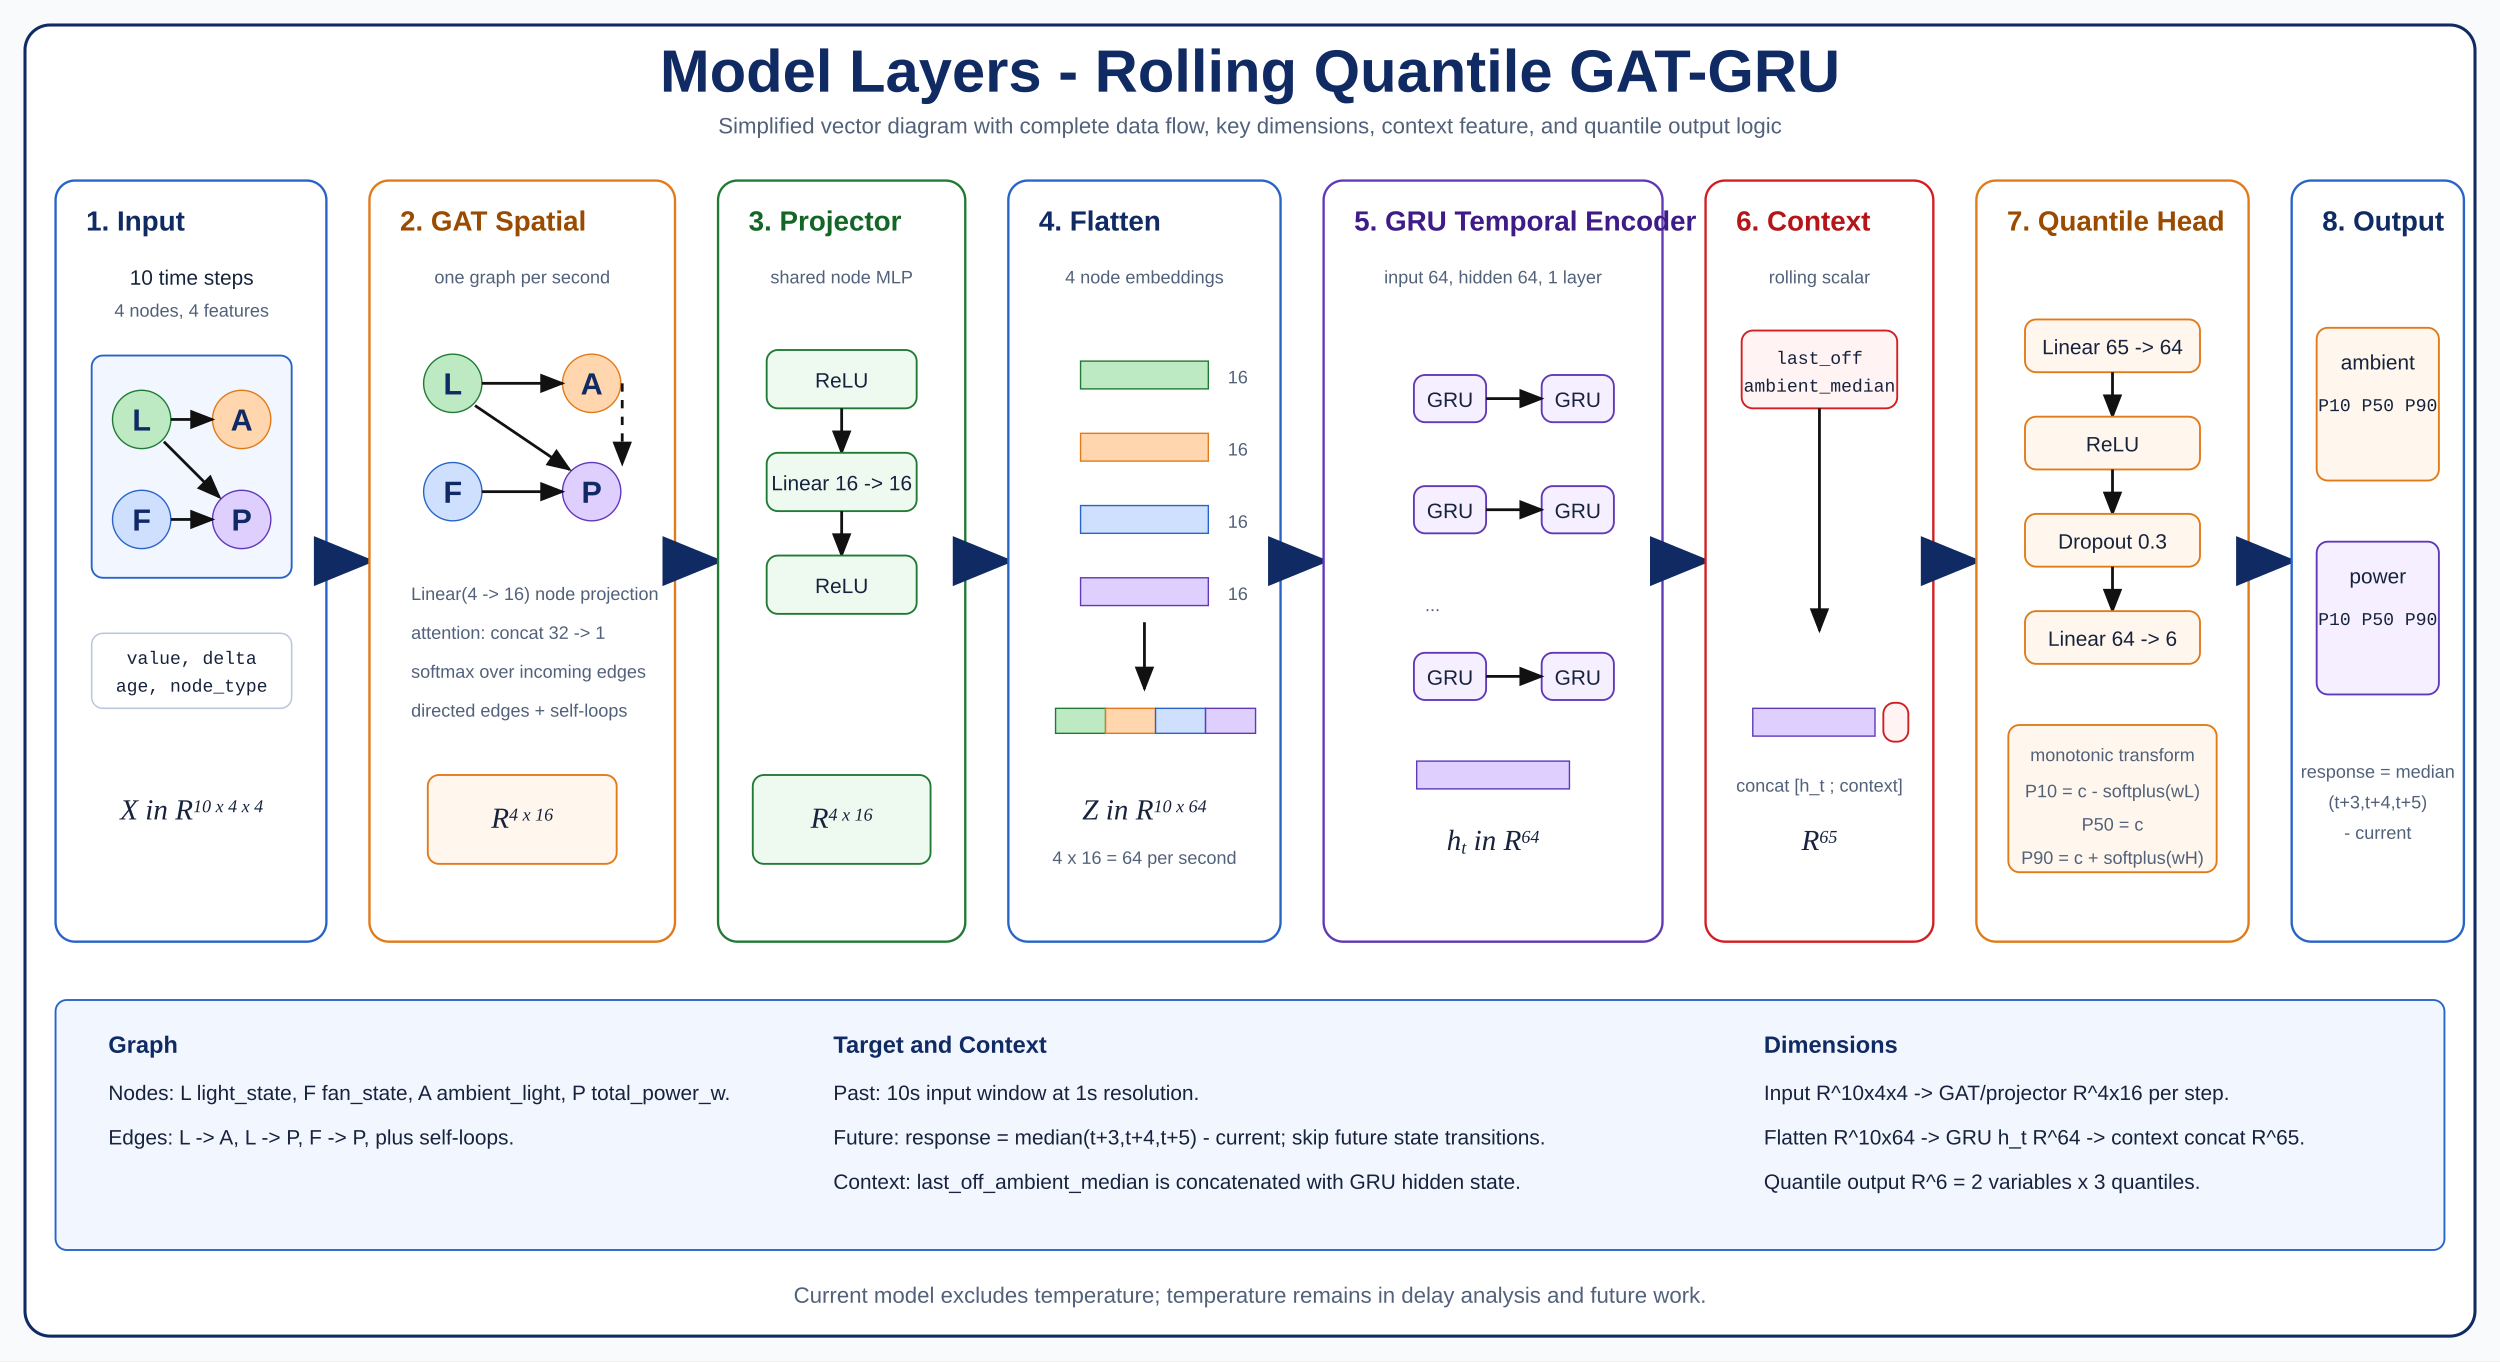
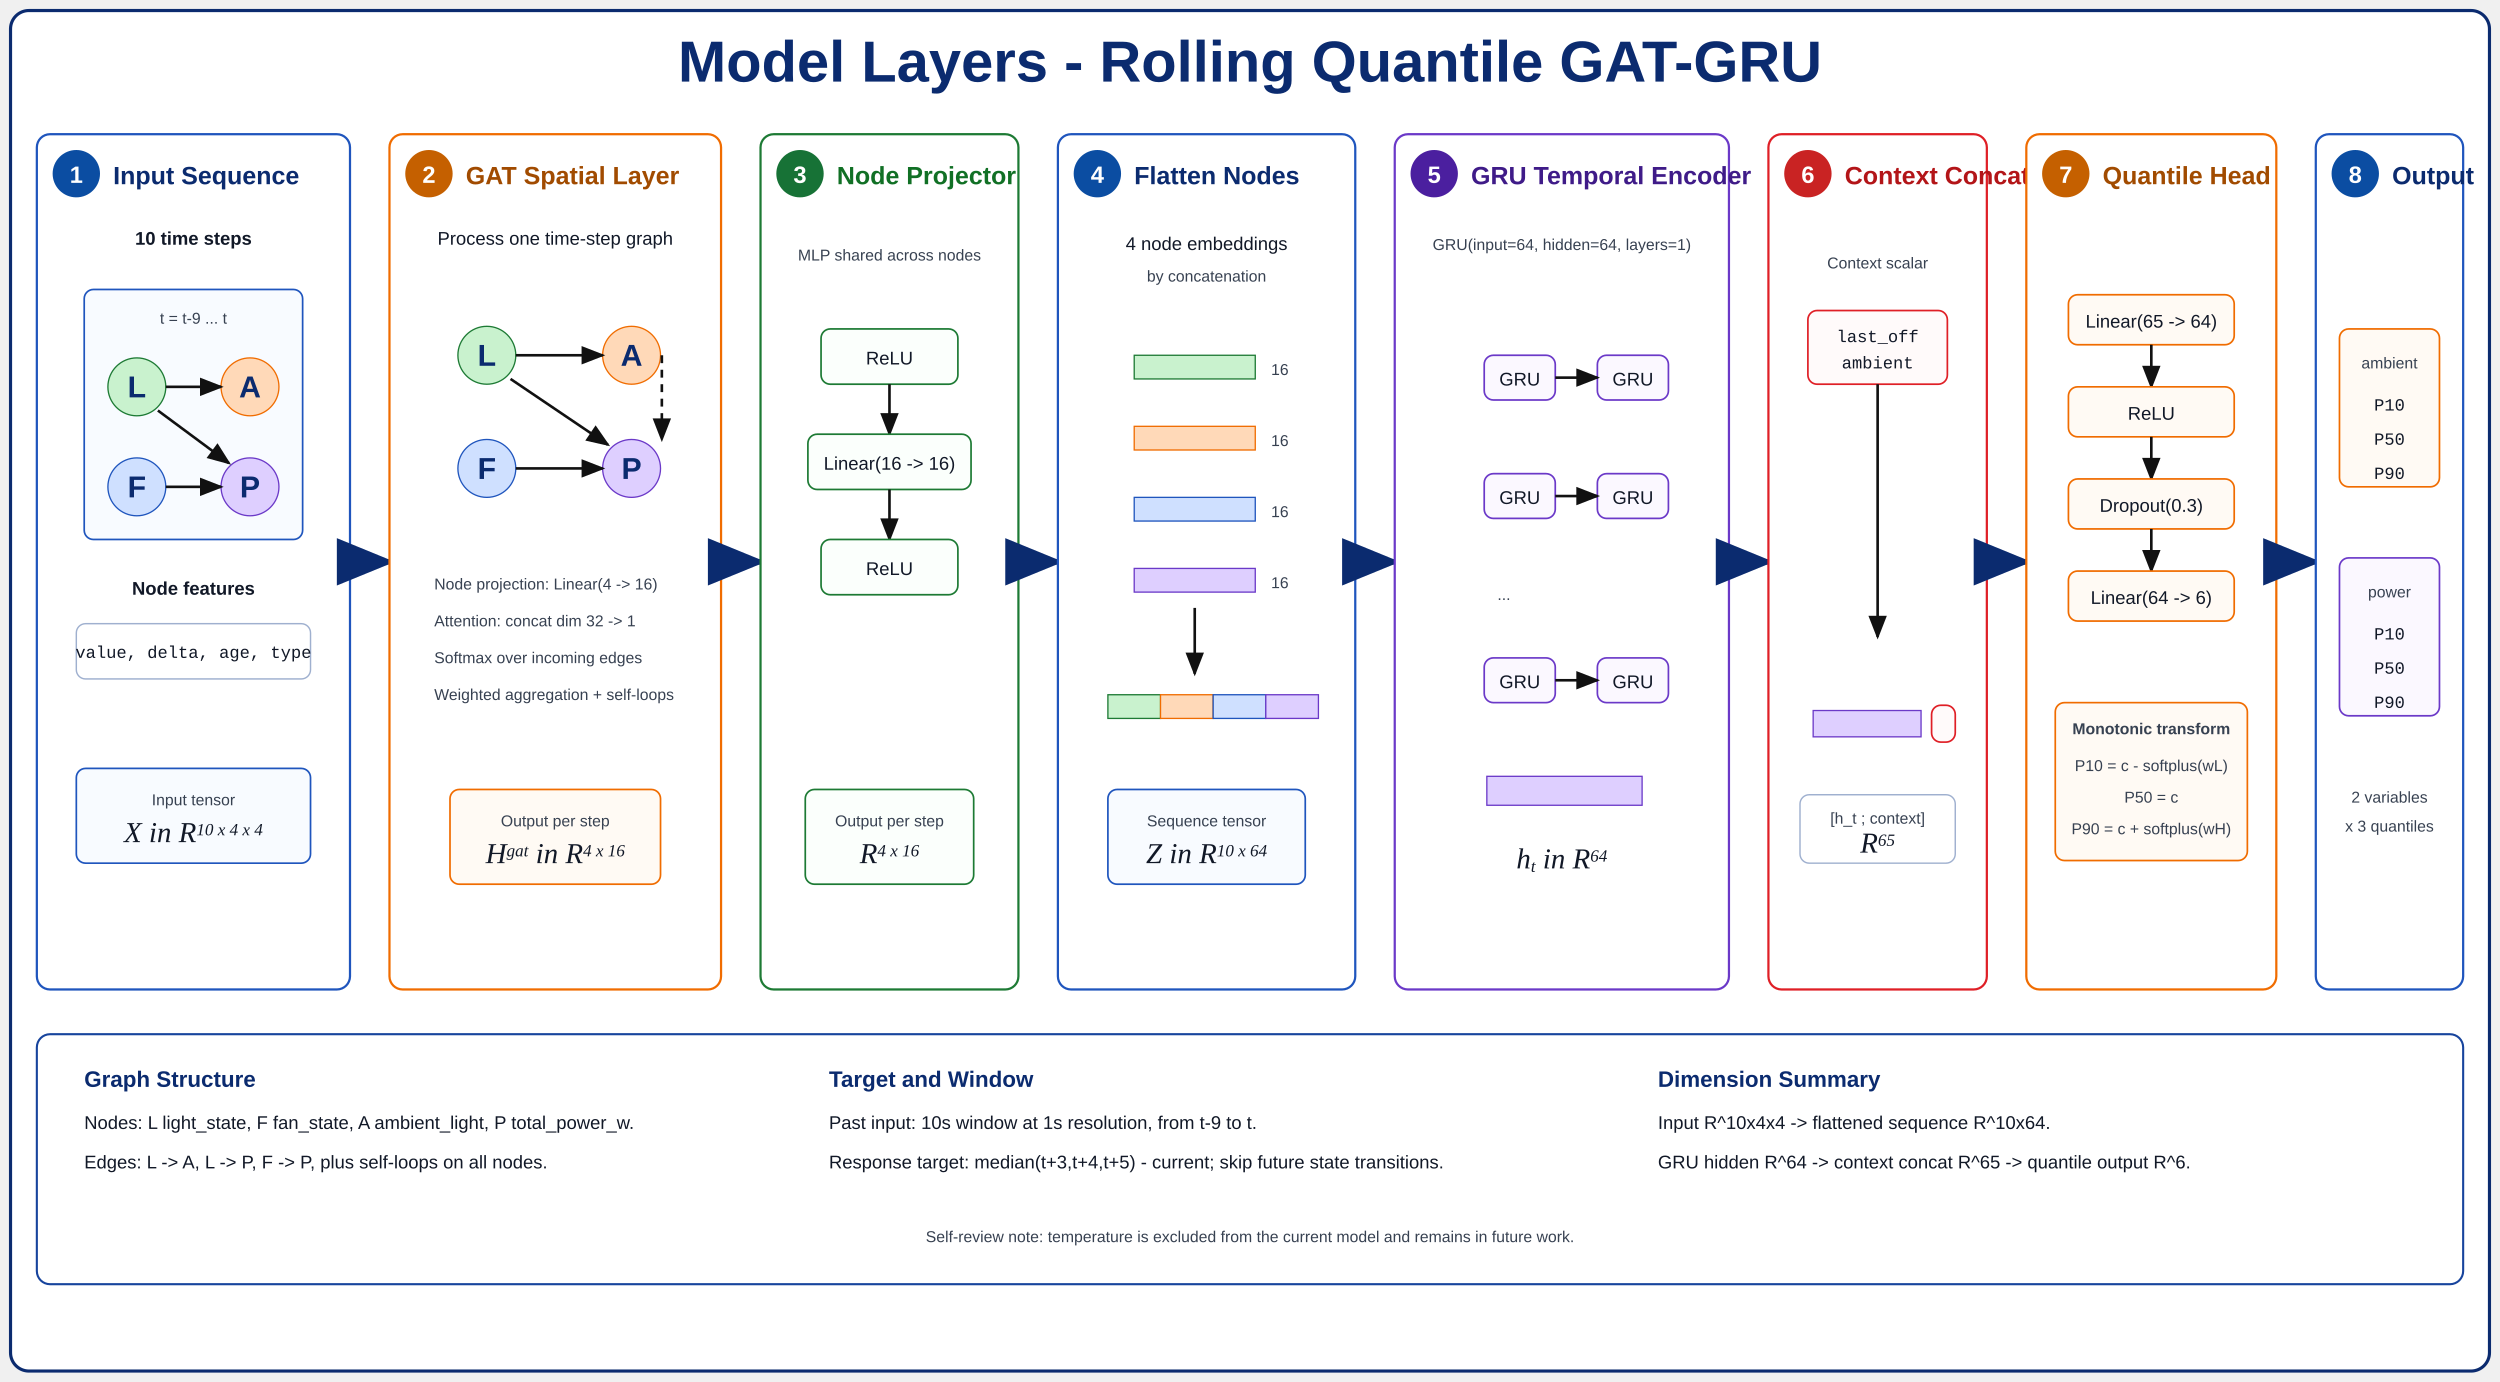
- <svg xmlns="http://www.w3.org/2000/svg" width="1800" height="980" viewBox="0 0 1800 980">
+ <svg xmlns="http://www.w3.org/2000/svg" width="1900" height="1050" viewBox="0 0 1900 1050">
  <defs>
    <style>
-       .bg{fill:#f8fafc}.page{fill:#fff;stroke:#102a63;stroke-width:2.2;rx:18}.stage{fill:#fff;stroke-width:1.7;rx:14}.b{stroke:#2864c8}.o{stroke:#e17a18}.g{stroke:#207a34}.p{stroke:#6038b8}.r{stroke:#d21e22}
-       .title{font-family:Arial,Helvetica,sans-serif;font-size:43px;font-weight:800;fill:#102a63}.sub{font-family:Arial,Helvetica,sans-serif;font-size:16px;fill:#52617a}
-       .h{font-family:Arial,Helvetica,sans-serif;font-size:20px;font-weight:800;fill:#102a63}.ho{font-family:Arial,Helvetica,sans-serif;font-size:20px;font-weight:800;fill:#9a4b00}.hg{font-family:Arial,Helvetica,sans-serif;font-size:20px;font-weight:800;fill:#136626}.hp{font-family:Arial,Helvetica,sans-serif;font-size:20px;font-weight:800;fill:#3f1b88}.hr{font-family:Arial,Helvetica,sans-serif;font-size:20px;font-weight:800;fill:#b31518}
-       .t{font-family:Arial,Helvetica,sans-serif;font-size:15px;fill:#17233d}.s{font-family:Arial,Helvetica,sans-serif;font-size:13px;fill:#52617a}.m{font-family:"Courier New",monospace;font-size:13px;fill:#17233d}.f{font-family:"Times New Roman",serif;font-size:21px;fill:#17233d;font-style:italic}
-       .box{fill:#fff;stroke:#b8c6df;stroke-width:1.1;rx:8}.bb{fill:#f1f6ff;stroke:#2864c8;stroke-width:1.35;rx:8}.bo{fill:#fff7ed;stroke:#e17a18;stroke-width:1.35;rx:8}.bg2{fill:#eefaf0;stroke:#207a34;stroke-width:1.35;rx:8}.bp{fill:#f5efff;stroke:#6038b8;stroke-width:1.35;rx:8}.br{fill:#fff3f3;stroke:#d21e22;stroke-width:1.35;rx:8}
-       .arr{fill:none;stroke:#102a63;stroke-width:4;marker-end:url(#a)}.edge{fill:none;stroke:#111;stroke-width:2;marker-end:url(#ab)}.dash{stroke-dasharray:6 6}.nodeT{font-family:Arial,Helvetica,sans-serif;font-size:22px;font-weight:800;fill:#102a63}
-       .vl{fill:#bdeac2;stroke:#207a34}.vf{fill:#cfe0ff;stroke:#2864c8}.va{fill:#ffd6ad;stroke:#e17a18}.vp{fill:#decfff;stroke:#6038b8}.bt{font-family:Arial,Helvetica,sans-serif;font-size:17px;font-weight:800;fill:#102a63}
+       .page{fill:#fff;stroke:#0b2b6f;stroke-width:2.4;rx:14}
+       .title{font-family:Arial,Helvetica,sans-serif;font-size:44px;font-weight:800;fill:#0b2b6f}
+       .card{fill:#fff;stroke-width:1.7;rx:10}.b{stroke:#1f55bd}.o{stroke:#f06c00}.g{stroke:#1d7a34}.p{stroke:#6b39c8}.r{stroke:#df1f26}
+       .badge{rx:15}.badgeText{font-family:Arial,Helvetica,sans-serif;font-size:18px;font-weight:800;fill:white}
+       .h{font-family:Arial,Helvetica,sans-serif;font-size:19px;font-weight:800;fill:#0b2b6f}.ho{font-family:Arial,Helvetica,sans-serif;font-size:19px;font-weight:800;fill:#a14b00}.hg{font-family:Arial,Helvetica,sans-serif;font-size:19px;font-weight:800;fill:#117025}.hp{font-family:Arial,Helvetica,sans-serif;font-size:19px;font-weight:800;fill:#3f1b88}.hr{font-family:Arial,Helvetica,sans-serif;font-size:19px;font-weight:800;fill:#b31518}
+       .t{font-family:Arial,Helvetica,sans-serif;font-size:14px;fill:#111827}.s{font-family:Arial,Helvetica,sans-serif;font-size:12px;fill:#374151}.m{font-family:"Courier New",monospace;font-size:13px;fill:#111827}.f{font-family:"Times New Roman",serif;font-size:22px;fill:#111827;font-style:italic}
+       .box{fill:#fff;stroke:#9fb0cf;stroke-width:1.1;rx:7}.boxB{fill:#f8fbff;stroke:#1f55bd;stroke-width:1.3;rx:7}.boxO{fill:#fffaf4;stroke:#f06c00;stroke-width:1.3;rx:7}.boxG{fill:#fbfffc;stroke:#1d7a34;stroke-width:1.3;rx:7}.boxP{fill:#fbf8ff;stroke:#6b39c8;stroke-width:1.3;rx:7}.boxR{fill:#fffafa;stroke:#df1f26;stroke-width:1.3;rx:7}
+       .arr{fill:none;stroke:#0b2b6f;stroke-width:4;marker-end:url(#arrow)}.edge{fill:none;stroke:#111;stroke-width:2;marker-end:url(#arrowBlack)}.dash{stroke-dasharray:6 5}
+       .nodeT{font-family:Arial,Helvetica,sans-serif;font-size:23px;font-weight:800;fill:#0b2b6f}
+       .vl{fill:#c9f2ce;stroke:#1d7a34}.vf{fill:#cfe0ff;stroke:#1f55bd}.va{fill:#ffd9b8;stroke:#f06c00}.vp{fill:#decfff;stroke:#6b39c8}
+       .strip{fill:#fff;stroke:#17449d;stroke-width:1.6;rx:10}.stripHead{font-family:Arial,Helvetica,sans-serif;font-size:17px;font-weight:800;fill:#0b2b6f}
    </style>
-     <marker id="a" markerWidth="11" markerHeight="9" refX="10" refY="4.5" orient="auto">
-       <path d="M0,0 L11,4.5 L0,9 Z" fill="#102a63" />
+     <marker id="arrow" markerWidth="11" markerHeight="9" refX="10" refY="4.5" orient="auto">
+       <path d="M0,0 L11,4.5 L0,9 Z" fill="#0b2b6f" />
    </marker>
-     <marker id="ab" markerWidth="9" markerHeight="7" refX="8" refY="3.5" orient="auto">
+     <marker id="arrowBlack" markerWidth="9" markerHeight="7" refX="8" refY="3.5" orient="auto">
      <path d="M0,0 L9,3.5 L0,7 Z" fill="#111" />
    </marker>
  </defs>
-   <rect class="bg" width="1800" height="980" />
-   <rect class="page" x="18" y="18" width="1764" height="944" />
-   <text class="title" x="900" y="66" text-anchor="middle">Model Layers - Rolling Quantile GAT-GRU</text>
-   <text class="sub" x="900" y="96" text-anchor="middle">Simplified vector diagram with complete data flow, key dimensions, context feature, and quantile output logic</text>
-   <rect class="stage b" x="40" y="130" width="195" height="548" />
-   <text class="h" x="62" y="166">1. Input</text>
-   <text class="t" x="138" y="205" text-anchor="middle">10 time steps</text>
-   <text class="s" x="138" y="228" text-anchor="middle">4 nodes, 4 features</text>
-   <rect class="bb" x="66" y="256" width="144" height="160" />
-   <circle cx="102" cy="302" r="21" class="vl" />
-   <text class="nodeT" x="102" y="310" text-anchor="middle">L</text>
-   <circle cx="174" cy="302" r="21" class="va" />
-   <text class="nodeT" x="174" y="310" text-anchor="middle">A</text>
-   <circle cx="102" cy="374" r="21" class="vf" />
-   <text class="nodeT" x="102" y="382" text-anchor="middle">F</text>
-   <circle cx="174" cy="374" r="21" class="vp" />
-   <text class="nodeT" x="174" y="382" text-anchor="middle">P</text>
-   <path class="edge" d="M123 302 L153 302" />
-   <path class="edge" d="M118 318 L158 358" />
-   <path class="edge" d="M123 374 L153 374" />
-   <rect class="box" x="66" y="456" width="144" height="54" />
-   <text class="m" x="138" y="478" text-anchor="middle">value, delta</text>
-   <text class="m" x="138" y="498" text-anchor="middle">age, node_type</text>
-   <text class="f" x="138" y="590" text-anchor="middle">X in R<tspan baseline-shift="super" font-size="13">10 x 4 x 4</tspan>
-   </text>
-   <path class="arr" d="M235 404 L266 404" />
-   <rect class="stage o" x="266" y="130" width="220" height="548" />
-   <text class="ho" x="288" y="166">2. GAT Spatial</text>
-   <text class="s" x="376" y="204" text-anchor="middle">one graph per second</text>
-   <circle cx="326" cy="276" r="21" class="vl" />
-   <text class="nodeT" x="326" y="284" text-anchor="middle">L</text>
-   <circle cx="426" cy="276" r="21" class="va" />
-   <text class="nodeT" x="426" y="284" text-anchor="middle">A</text>
-   <circle cx="326" cy="354" r="21" class="vf" />
-   <text class="nodeT" x="326" y="362" text-anchor="middle">F</text>
-   <circle cx="426" cy="354" r="21" class="vp" />
-   <text class="nodeT" x="426" y="362" text-anchor="middle">P</text>
-   <path class="edge" d="M347 276 L405 276" />
-   <path class="edge" d="M342 292 L410 338" />
-   <path class="edge" d="M347 354 L405 354" />
-   <path class="edge dash" d="M448 276 L448 334" />
-   <text class="s" x="296" y="432">Linear(4 -&gt; 16) node projection</text>
-   <text class="s" x="296" y="460">attention: concat 32 -&gt; 1</text>
-   <text class="s" x="296" y="488">softmax over incoming edges</text>
-   <text class="s" x="296" y="516">directed edges + self-loops</text>
-   <rect class="bo" x="308" y="558" width="136" height="64" />
-   <text class="f" x="376" y="596" text-anchor="middle">R<tspan baseline-shift="super" font-size="13">4 x 16</tspan>
-   </text>
-   <path class="arr" d="M486 404 L517 404" />
-   <rect class="stage g" x="517" y="130" width="178" height="548" />
-   <text class="hg" x="539" y="166">3. Projector</text>
-   <text class="s" x="606" y="204" text-anchor="middle">shared node MLP</text>
-   <rect class="bg2" x="552" y="252" width="108" height="42" />
-   <text class="t" x="606" y="279" text-anchor="middle">ReLU</text>
-   <path class="edge" d="M606 294 L606 326" />
-   <rect class="bg2" x="552" y="326" width="108" height="42" />
-   <text class="t" x="606" y="353" text-anchor="middle">Linear 16 -&gt; 16</text>
-   <path class="edge" d="M606 368 L606 400" />
-   <rect class="bg2" x="552" y="400" width="108" height="42" />
-   <text class="t" x="606" y="427" text-anchor="middle">ReLU</text>
-   <rect class="bg2" x="542" y="558" width="128" height="64" />
-   <text class="f" x="606" y="596" text-anchor="middle">R<tspan baseline-shift="super" font-size="13">4 x 16</tspan>
-   </text>
-   <path class="arr" d="M695 404 L726 404" />
-   <rect class="stage b" x="726" y="130" width="196" height="548" />
-   <text class="h" x="748" y="166">4. Flatten</text>
-   <text class="s" x="824" y="204" text-anchor="middle">4 node embeddings</text>
-   <rect class="vl" x="778" y="260" width="92" height="20" />
-   <rect class="va" x="778" y="312" width="92" height="20" />
-   <rect class="vf" x="778" y="364" width="92" height="20" />
-   <rect class="vp" x="778" y="416" width="92" height="20" />
-   <text class="s" x="884" y="276">16</text>
-   <text class="s" x="884" y="328">16</text>
-   <text class="s" x="884" y="380">16</text>
-   <text class="s" x="884" y="432">16</text>
-   <path class="edge" d="M824 448 L824 496" />
-   <rect class="vl" x="760" y="510" width="36" height="18" />
-   <rect class="va" x="796" y="510" width="36" height="18" />
-   <rect class="vf" x="832" y="510" width="36" height="18" />
-   <rect class="vp" x="868" y="510" width="36" height="18" />
-   <text class="f" x="824" y="590" text-anchor="middle">Z in R<tspan baseline-shift="super" font-size="13">10 x 64</tspan>
-   </text>
-   <text class="s" x="824" y="622" text-anchor="middle">4 x 16 = 64 per second</text>
-   <path class="arr" d="M922 404 L953 404" />
-   <rect class="stage p" x="953" y="130" width="244" height="548" />
-   <text class="hp" x="975" y="166">5. GRU Temporal Encoder</text>
-   <text class="s" x="1075" y="204" text-anchor="middle">input 64, hidden 64, 1 layer</text>
-   <rect class="bp" x="1018" y="270" width="52" height="34" />
-   <text class="t" x="1044" y="293" text-anchor="middle">GRU</text>
-   <rect class="bp" x="1110" y="270" width="52" height="34" />
-   <text class="t" x="1136" y="293" text-anchor="middle">GRU</text>
-   <path class="edge" d="M1070 287 L1110 287" />
-   <rect class="bp" x="1018" y="350" width="52" height="34" />
-   <text class="t" x="1044" y="373" text-anchor="middle">GRU</text>
-   <rect class="bp" x="1110" y="350" width="52" height="34" />
-   <text class="t" x="1136" y="373" text-anchor="middle">GRU</text>
-   <path class="edge" d="M1070 367 L1110 367" />
-   <text class="s" x="1026" y="440">...</text>
-   <rect class="bp" x="1018" y="470" width="52" height="34" />
-   <text class="t" x="1044" y="493" text-anchor="middle">GRU</text>
-   <rect class="bp" x="1110" y="470" width="52" height="34" />
-   <text class="t" x="1136" y="493" text-anchor="middle">GRU</text>
-   <path class="edge" d="M1070 487 L1110 487" />
-   <rect class="vp" x="1020" y="548" width="110" height="20" />
-   <text class="f" x="1075" y="612" text-anchor="middle">h<tspan baseline-shift="sub" font-size="13">t</tspan> in R<tspan baseline-shift="super" font-size="13">64</tspan>
-   </text>
-   <path class="arr" d="M1197 404 L1228 404" />
-   <rect class="stage r" x="1228" y="130" width="164" height="548" />
-   <text class="hr" x="1250" y="166">6. Context</text>
-   <text class="s" x="1310" y="204" text-anchor="middle">rolling scalar</text>
-   <rect class="br" x="1254" y="238" width="112" height="56" />
-   <text class="m" x="1310" y="262" text-anchor="middle">last_off</text>
-   <text class="m" x="1310" y="282" text-anchor="middle">ambient_median</text>
-   <path class="edge" d="M1310 294 L1310 454" />
-   <rect class="vp" x="1262" y="510" width="88" height="20" />
-   <rect class="br" x="1356" y="506" width="18" height="28" />
-   <text class="s" x="1310" y="570" text-anchor="middle">concat [h_t ; context]</text>
-   <text class="f" x="1310" y="612" text-anchor="middle">R<tspan baseline-shift="super" font-size="13">65</tspan>
-   </text>
-   <path class="arr" d="M1392 404 L1423 404" />
-   <rect class="stage o" x="1423" y="130" width="196" height="548" />
-   <text class="ho" x="1445" y="166">7. Quantile Head</text>
-   <rect class="bo" x="1458" y="230" width="126" height="38" />
-   <text class="t" x="1521" y="255" text-anchor="middle">Linear 65 -&gt; 64</text>
-   <path class="edge" d="M1521 268 L1521 300" />
-   <rect class="bo" x="1458" y="300" width="126" height="38" />
-   <text class="t" x="1521" y="325" text-anchor="middle">ReLU</text>
-   <path class="edge" d="M1521 338 L1521 370" />
-   <rect class="bo" x="1458" y="370" width="126" height="38" />
-   <text class="t" x="1521" y="395" text-anchor="middle">Dropout 0.3</text>
-   <path class="edge" d="M1521 408 L1521 440" />
-   <rect class="bo" x="1458" y="440" width="126" height="38" />
-   <text class="t" x="1521" y="465" text-anchor="middle">Linear 64 -&gt; 6</text>
-   <rect class="bo" x="1446" y="522" width="150" height="106" />
-   <text class="s" x="1521" y="548" text-anchor="middle">monotonic transform</text>
-   <text class="s" x="1521" y="574" text-anchor="middle">P10 = c - softplus(wL)</text>
-   <text class="s" x="1521" y="598" text-anchor="middle">P50 = c</text>
-   <text class="s" x="1521" y="622" text-anchor="middle">P90 = c + softplus(wH)</text>
-   <path class="arr" d="M1619 404 L1650 404" />
-   <rect class="stage b" x="1650" y="130" width="124" height="548" />
-   <text class="h" x="1672" y="166">8. Output</text>
-   <rect class="bo" x="1668" y="236" width="88" height="110" />
-   <text class="t" x="1712" y="266" text-anchor="middle">ambient</text>
-   <text class="m" x="1712" y="296" text-anchor="middle">P10 P50 P90</text>
-   <rect class="bp" x="1668" y="390" width="88" height="110" />
-   <text class="t" x="1712" y="420" text-anchor="middle">power</text>
-   <text class="m" x="1712" y="450" text-anchor="middle">P10 P50 P90</text>
-   <text class="s" x="1712" y="560" text-anchor="middle">response = median</text>
-   <text class="s" x="1712" y="582" text-anchor="middle">(t+3,t+4,t+5)</text>
-   <text class="s" x="1712" y="604" text-anchor="middle">- current</text>
-   <rect class="bb" x="40" y="720" width="1720" height="180" />
-   <text class="bt" x="78" y="758">Graph</text>
-   <text class="t" x="78" y="792">Nodes: L light_state, F fan_state, A ambient_light, P total_power_w.</text>
-   <text class="t" x="78" y="824">Edges: L -&gt; A, L -&gt; P, F -&gt; P, plus self-loops.</text>
-   <text class="bt" x="600" y="758">Target and Context</text>
-   <text class="t" x="600" y="792">Past: 10s input window at 1s resolution.</text>
-   <text class="t" x="600" y="824">Future: response = median(t+3,t+4,t+5) - current; skip future state transitions.</text>
-   <text class="t" x="600" y="856">Context: last_off_ambient_median is concatenated with GRU hidden state.</text>
-   <text class="bt" x="1270" y="758">Dimensions</text>
-   <text class="t" x="1270" y="792">Input R^10x4x4 -&gt; GAT/projector R^4x16 per step.</text>
-   <text class="t" x="1270" y="824">Flatten R^10x64 -&gt; GRU h_t R^64 -&gt; context concat R^65.</text>
-   <text class="t" x="1270" y="856">Quantile output R^6 = 2 variables x 3 quantiles.</text>
-   <text class="sub" x="900" y="938" text-anchor="middle">Current model excludes temperature; temperature remains in delay analysis and future work.</text>
+   <rect class="page" x="8" y="8" width="1884" height="1034" />
+   <text class="title" x="950" y="62" text-anchor="middle">Model Layers - Rolling Quantile GAT-GRU</text>
+   <rect class="card b" x="28" y="102" width="238" height="650" />
+   <circle class="badge" cx="58" cy="132" r="18" fill="#0b4da2" />
+   <text class="badgeText" x="58" y="139" text-anchor="middle">1</text>
+   <text class="h" x="86" y="140">Input Sequence</text>
+   <text class="t" x="147" y="186" text-anchor="middle" font-weight="800">10 time steps</text>
+   <rect class="boxB" x="64" y="220" width="166" height="190" />
+   <text class="s" x="147" y="246" text-anchor="middle">t = t-9 ... t</text>
+   <circle cx="104" cy="294" r="22" class="vl" />
+   <text class="nodeT" x="104" y="302" text-anchor="middle">L</text>
+   <circle cx="190" cy="294" r="22" class="va" />
+   <text class="nodeT" x="190" y="302" text-anchor="middle">A</text>
+   <circle cx="104" cy="370" r="22" class="vf" />
+   <text class="nodeT" x="104" y="378" text-anchor="middle">F</text>
+   <circle cx="190" cy="370" r="22" class="vp" />
+   <text class="nodeT" x="190" y="378" text-anchor="middle">P</text>
+   <path class="edge" d="M126 294 L168 294" />
+   <path class="edge" d="M120 312 L174 352" />
+   <path class="edge" d="M126 370 L168 370" />
+   <text class="t" x="147" y="452" text-anchor="middle" font-weight="800">Node features</text>
+   <rect class="box" x="58" y="474" width="178" height="42" />
+   <text class="m" x="147" y="500" text-anchor="middle">value, delta, age, type</text>
+   <rect class="boxB" x="58" y="584" width="178" height="72" />
+   <text class="s" x="147" y="612" text-anchor="middle">Input tensor</text>
+   <text class="f" x="147" y="640" text-anchor="middle">X in R<tspan baseline-shift="super" font-size="13">10 x 4 x 4</tspan>
+   </text>
+   <path class="arr" d="M266 427 L296 427" />
+   <rect class="card o" x="296" y="102" width="252" height="650" />
+   <circle class="badge" cx="326" cy="132" r="18" fill="#c56000" />
+   <text class="badgeText" x="326" y="139" text-anchor="middle">2</text>
+   <text class="ho" x="354" y="140">GAT Spatial Layer</text>
+   <text class="t" x="422" y="186" text-anchor="middle">Process one time-step graph</text>
+   <circle cx="370" cy="270" r="22" class="vl" />
+   <text class="nodeT" x="370" y="278" text-anchor="middle">L</text>
+   <circle cx="480" cy="270" r="22" class="va" />
+   <text class="nodeT" x="480" y="278" text-anchor="middle">A</text>
+   <circle cx="370" cy="356" r="22" class="vf" />
+   <text class="nodeT" x="370" y="364" text-anchor="middle">F</text>
+   <circle cx="480" cy="356" r="22" class="vp" />
+   <text class="nodeT" x="480" y="364" text-anchor="middle">P</text>
+   <path class="edge" d="M392 270 L458 270" />
+   <path class="edge" d="M388 288 L462 338" />
+   <path class="edge" d="M392 356 L458 356" />
+   <path class="edge dash" d="M503 270 L503 334" />
+   <text class="s" x="330" y="448">Node projection: Linear(4 -&gt; 16)</text>
+   <text class="s" x="330" y="476">Attention: concat dim 32 -&gt; 1</text>
+   <text class="s" x="330" y="504">Softmax over incoming edges</text>
+   <text class="s" x="330" y="532">Weighted aggregation + self-loops</text>
+   <rect class="boxO" x="342" y="600" width="160" height="72" />
+   <text class="s" x="422" y="628" text-anchor="middle">Output per step</text>
+   <text class="f" x="422" y="656" text-anchor="middle">H<tspan baseline-shift="super" font-size="13">gat</tspan> in R<tspan baseline-shift="super" font-size="13">4 x 16</tspan>
+   </text>
+   <path class="arr" d="M548 427 L578 427" />
+   <rect class="card g" x="578" y="102" width="196" height="650" />
+   <circle class="badge" cx="608" cy="132" r="18" fill="#177236" />
+   <text class="badgeText" x="608" y="139" text-anchor="middle">3</text>
+   <text class="hg" x="636" y="140">Node Projector</text>
+   <text class="s" x="676" y="198" text-anchor="middle">MLP shared across nodes</text>
+   <rect class="boxG" x="624" y="250" width="104" height="42" />
+   <text class="t" x="676" y="277" text-anchor="middle">ReLU</text>
+   <path class="edge" d="M676 292 L676 330" />
+   <rect class="boxG" x="614" y="330" width="124" height="42" />
+   <text class="t" x="676" y="357" text-anchor="middle">Linear(16 -&gt; 16)</text>
+   <path class="edge" d="M676 372 L676 410" />
+   <rect class="boxG" x="624" y="410" width="104" height="42" />
+   <text class="t" x="676" y="437" text-anchor="middle">ReLU</text>
+   <rect class="boxG" x="612" y="600" width="128" height="72" />
+   <text class="s" x="676" y="628" text-anchor="middle">Output per step</text>
+   <text class="f" x="676" y="656" text-anchor="middle">R<tspan baseline-shift="super" font-size="13">4 x 16</tspan>
+   </text>
+   <path class="arr" d="M774 427 L804 427" />
+   <rect class="card b" x="804" y="102" width="226" height="650" />
+   <circle class="badge" cx="834" cy="132" r="18" fill="#0b4da2" />
+   <text class="badgeText" x="834" y="139" text-anchor="middle">4</text>
+   <text class="h" x="862" y="140">Flatten Nodes</text>
+   <text class="t" x="917" y="190" text-anchor="middle">4 node embeddings</text>
+   <text class="s" x="917" y="214" text-anchor="middle">by concatenation</text>
+   <rect class="vl" x="862" y="270" width="92" height="18" />
+   <text class="s" x="966" y="285">16</text>
+   <rect class="va" x="862" y="324" width="92" height="18" />
+   <text class="s" x="966" y="339">16</text>
+   <rect class="vf" x="862" y="378" width="92" height="18" />
+   <text class="s" x="966" y="393">16</text>
+   <rect class="vp" x="862" y="432" width="92" height="18" />
+   <text class="s" x="966" y="447">16</text>
+   <path class="edge" d="M908 462 L908 512" />
+   <rect class="vl" x="842" y="528" width="40" height="18" />
+   <rect class="va" x="882" y="528" width="40" height="18" />
+   <rect class="vf" x="922" y="528" width="40" height="18" />
+   <rect class="vp" x="962" y="528" width="40" height="18" />
+   <rect class="boxB" x="842" y="600" width="150" height="72" />
+   <text class="s" x="917" y="628" text-anchor="middle">Sequence tensor</text>
+   <text class="f" x="917" y="656" text-anchor="middle">Z in R<tspan baseline-shift="super" font-size="13">10 x 64</tspan>
+   </text>
+   <path class="arr" d="M1030 427 L1060 427" />
+   <rect class="card p" x="1060" y="102" width="254" height="650" />
+   <circle class="badge" cx="1090" cy="132" r="18" fill="#4b1f9f" />
+   <text class="badgeText" x="1090" y="139" text-anchor="middle">5</text>
+   <text class="hp" x="1118" y="140">GRU Temporal Encoder</text>
+   <text class="s" x="1187" y="190" text-anchor="middle">GRU(input=64, hidden=64, layers=1)</text>
+   <rect class="boxP" x="1128" y="270" width="54" height="34" />
+   <text class="t" x="1155" y="293" text-anchor="middle">GRU</text>
+   <rect class="boxP" x="1214" y="270" width="54" height="34" />
+   <text class="t" x="1241" y="293" text-anchor="middle">GRU</text>
+   <path class="edge" d="M1182 287 L1214 287" />
+   <rect class="boxP" x="1128" y="360" width="54" height="34" />
+   <text class="t" x="1155" y="383" text-anchor="middle">GRU</text>
+   <rect class="boxP" x="1214" y="360" width="54" height="34" />
+   <text class="t" x="1241" y="383" text-anchor="middle">GRU</text>
+   <path class="edge" d="M1182 377 L1214 377" />
+   <text class="s" x="1138" y="456">...</text>
+   <rect class="boxP" x="1128" y="500" width="54" height="34" />
+   <text class="t" x="1155" y="523" text-anchor="middle">GRU</text>
+   <rect class="boxP" x="1214" y="500" width="54" height="34" />
+   <text class="t" x="1241" y="523" text-anchor="middle">GRU</text>
+   <path class="edge" d="M1182 517 L1214 517" />
+   <rect class="vp" x="1130" y="590" width="118" height="22" />
+   <text class="f" x="1187" y="660" text-anchor="middle">h<tspan baseline-shift="sub" font-size="13">t</tspan> in R<tspan baseline-shift="super" font-size="13">64</tspan>
+   </text>
+   <path class="arr" d="M1314 427 L1344 427" />
+   <rect class="card r" x="1344" y="102" width="166" height="650" />
+   <circle class="badge" cx="1374" cy="132" r="18" fill="#c92323" />
+   <text class="badgeText" x="1374" y="139" text-anchor="middle">6</text>
+   <text class="hr" x="1402" y="140">Context Concat</text>
+   <text class="s" x="1427" y="204" text-anchor="middle">Context scalar</text>
+   <rect class="boxR" x="1374" y="236" width="106" height="56" />
+   <text class="m" x="1427" y="260" text-anchor="middle">last_off</text>
+   <text class="m" x="1427" y="280" text-anchor="middle">ambient</text>
+   <path class="edge" d="M1427 292 L1427 484" />
+   <rect class="vp" x="1378" y="540" width="82" height="20" />
+   <rect class="boxR" x="1468" y="536" width="18" height="28" />
+   <rect class="box" x="1368" y="604" width="118" height="52" />
+   <text class="s" x="1427" y="626" text-anchor="middle">[h_t ; context]</text>
+   <text class="f" x="1427" y="648" text-anchor="middle">R<tspan baseline-shift="super" font-size="13">65</tspan>
+   </text>
+   <path class="arr" d="M1510 427 L1540 427" />
+   <rect class="card o" x="1540" y="102" width="190" height="650" />
+   <circle class="badge" cx="1570" cy="132" r="18" fill="#c56000" />
+   <text class="badgeText" x="1570" y="139" text-anchor="middle">7</text>
+   <text class="ho" x="1598" y="140">Quantile Head</text>
+   <rect class="boxO" x="1572" y="224" width="126" height="38" />
+   <text class="t" x="1635" y="249" text-anchor="middle">Linear(65 -&gt; 64)</text>
+   <path class="edge" d="M1635 262 L1635 294" />
+   <rect class="boxO" x="1572" y="294" width="126" height="38" />
+   <text class="t" x="1635" y="319" text-anchor="middle">ReLU</text>
+   <path class="edge" d="M1635 332 L1635 364" />
+   <rect class="boxO" x="1572" y="364" width="126" height="38" />
+   <text class="t" x="1635" y="389" text-anchor="middle">Dropout(0.3)</text>
+   <path class="edge" d="M1635 402 L1635 434" />
+   <rect class="boxO" x="1572" y="434" width="126" height="38" />
+   <text class="t" x="1635" y="459" text-anchor="middle">Linear(64 -&gt; 6)</text>
+   <rect class="boxO" x="1562" y="534" width="146" height="120" />
+   <text class="s" x="1635" y="558" text-anchor="middle" font-weight="800">Monotonic transform</text>
+   <text class="s" x="1635" y="586" text-anchor="middle">P10 = c - softplus(wL)</text>
+   <text class="s" x="1635" y="610" text-anchor="middle">P50 = c</text>
+   <text class="s" x="1635" y="634" text-anchor="middle">P90 = c + softplus(wH)</text>
+   <path class="arr" d="M1730 427 L1760 427" />
+   <rect class="card b" x="1760" y="102" width="112" height="650" />
+   <circle class="badge" cx="1790" cy="132" r="18" fill="#0b4da2" />
+   <text class="badgeText" x="1790" y="139" text-anchor="middle">8</text>
+   <text class="h" x="1818" y="140">Output</text>
+   <rect class="boxO" x="1778" y="250" width="76" height="120" />
+   <text class="s" x="1816" y="280" text-anchor="middle" fill="#d95d00">ambient</text>
+   <text class="m" x="1816" y="312" text-anchor="middle">P10</text>
+   <text class="m" x="1816" y="338" text-anchor="middle">P50</text>
+   <text class="m" x="1816" y="364" text-anchor="middle">P90</text>
+   <rect class="boxP" x="1778" y="424" width="76" height="120" />
+   <text class="s" x="1816" y="454" text-anchor="middle" fill="#3f1b88">power</text>
+   <text class="m" x="1816" y="486" text-anchor="middle">P10</text>
+   <text class="m" x="1816" y="512" text-anchor="middle">P50</text>
+   <text class="m" x="1816" y="538" text-anchor="middle">P90</text>
+   <text class="s" x="1816" y="610" text-anchor="middle">2 variables</text>
+   <text class="s" x="1816" y="632" text-anchor="middle">x 3 quantiles</text>
+   <rect class="strip" x="28" y="786" width="1844" height="190" />
+   <text class="stripHead" x="64" y="826">Graph Structure</text>
+   <text class="t" x="64" y="858">Nodes: L light_state, F fan_state, A ambient_light, P total_power_w.</text>
+   <text class="t" x="64" y="888">Edges: L -&gt; A, L -&gt; P, F -&gt; P, plus self-loops on all nodes.</text>
+   <text class="stripHead" x="630" y="826">Target and Window</text>
+   <text class="t" x="630" y="858">Past input: 10s window at 1s resolution, from t-9 to t.</text>
+   <text class="t" x="630" y="888">Response target: median(t+3,t+4,t+5) - current; skip future state transitions.</text>
+   <text class="stripHead" x="1260" y="826">Dimension Summary</text>
+   <text class="t" x="1260" y="858">Input R^10x4x4 -&gt; flattened sequence R^10x64.</text>
+   <text class="t" x="1260" y="888">GRU hidden R^64 -&gt; context concat R^65 -&gt; quantile output R^6.</text>
+   <text class="s" x="950" y="944" text-anchor="middle">Self-review note: temperature is excluded from the current model and remains in future work.</text>
</svg>
